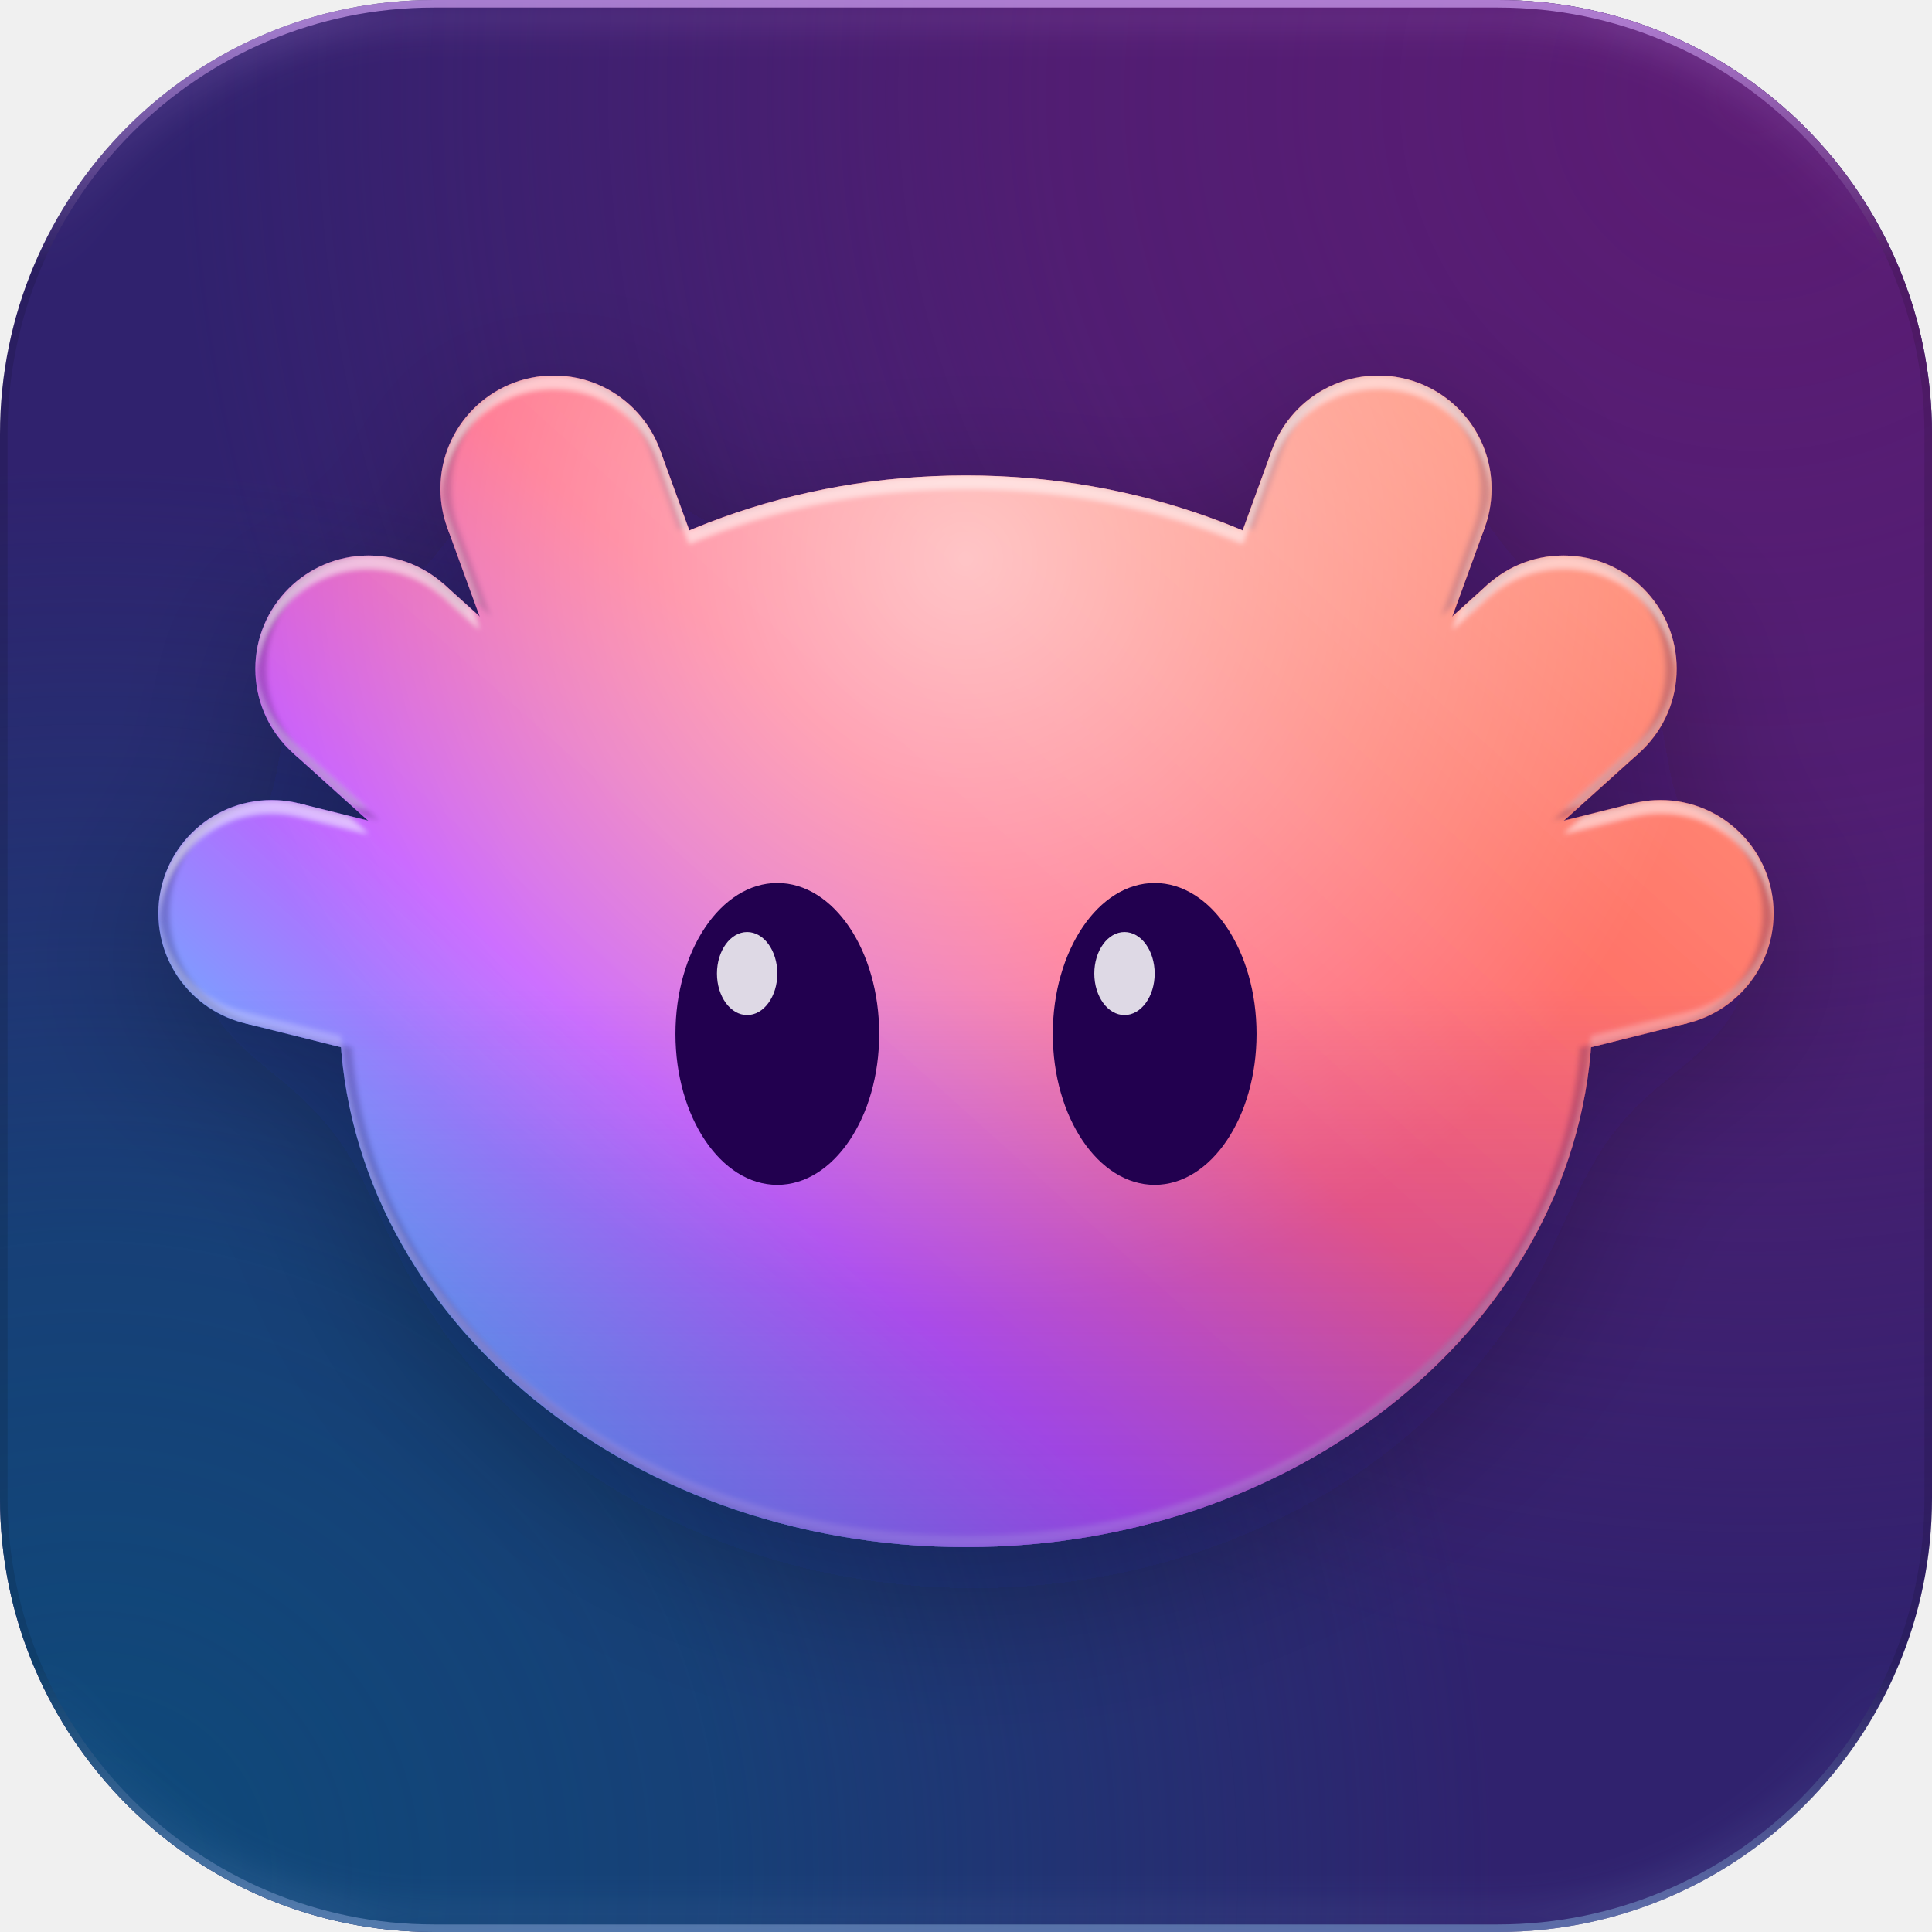
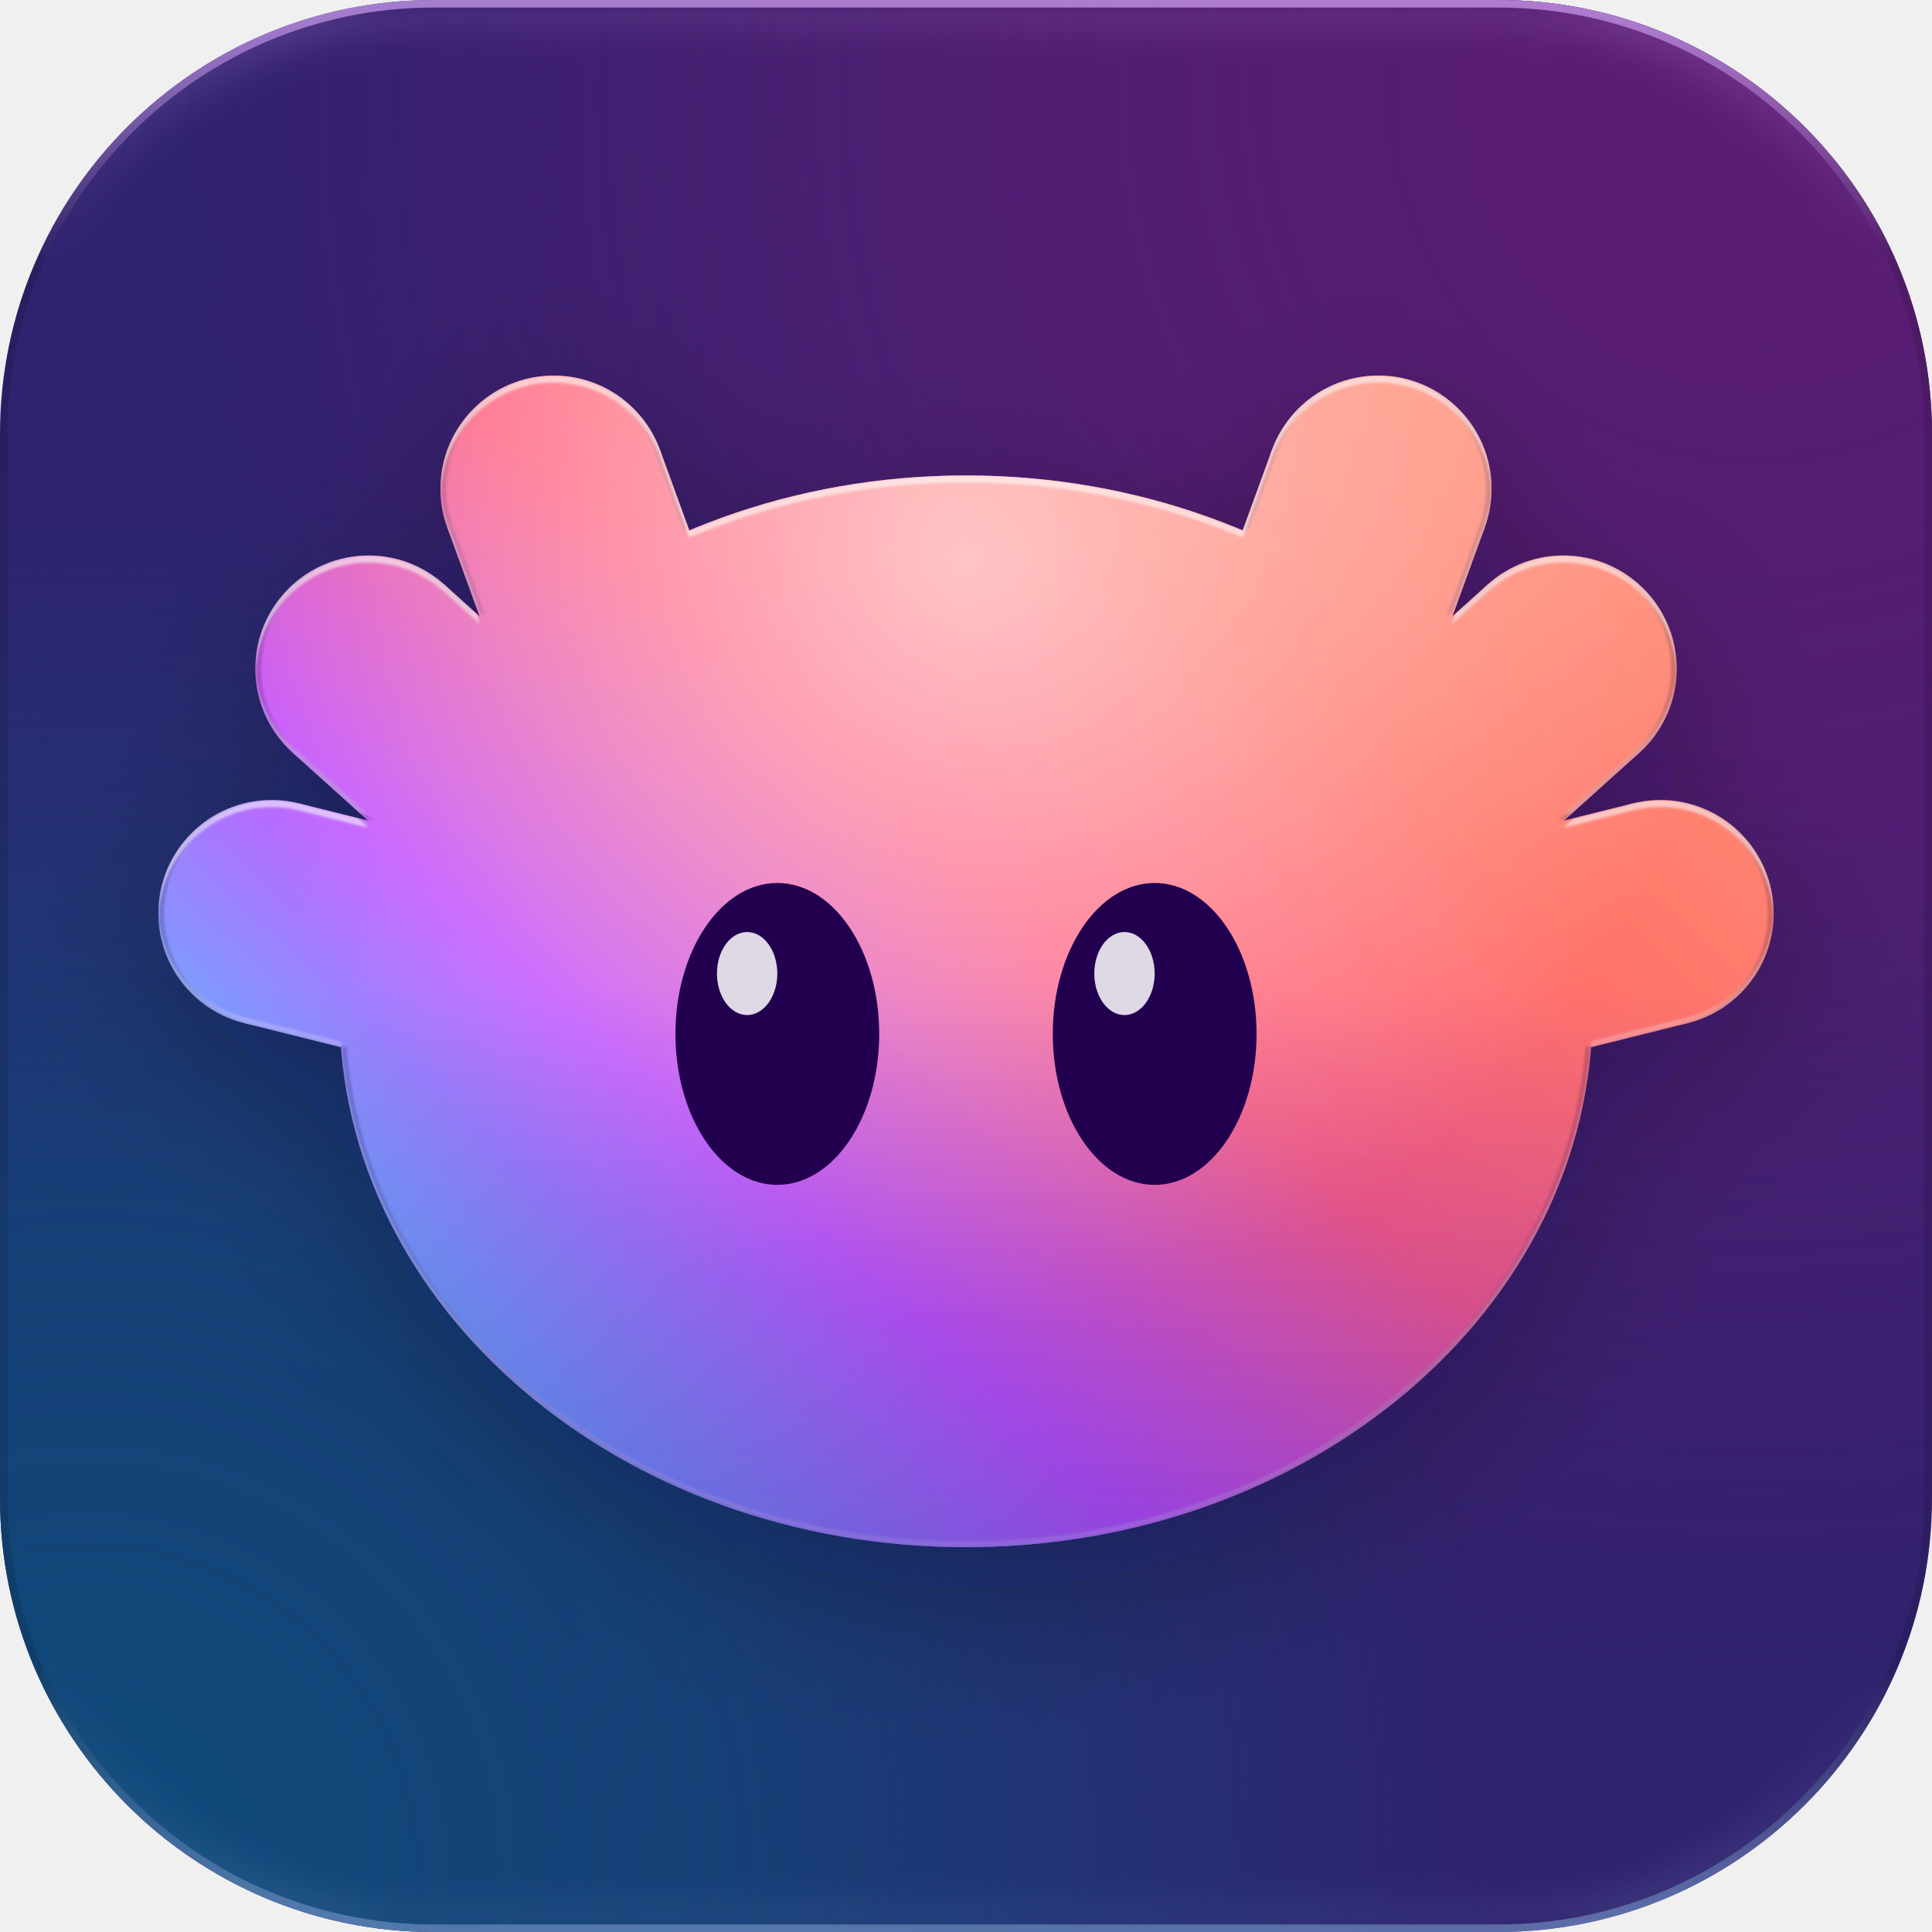
<svg xmlns="http://www.w3.org/2000/svg" viewBox="0 0 512 512" width="1024" height="1024">
  <clipPath id="tile">
    <rect width="512" height="512" rx="115" />
  </clipPath>
  <g clip-path="url(#tile)">
    <defs>
      <linearGradient id="g0bg" x1="0" y1="0" x2="1" y2="1">
        <stop offset="0" stop-color="#30226e" />
        <stop offset="1" stop-color="#30226e" />
      </linearGradient>
      <radialGradient id="g0glow" cx=".5" cy=".5" r=".5">
        <stop offset="0" stop-color="#7b3cff" stop-opacity=".55" />
        <stop offset="1" stop-color="#7b3cff" stop-opacity="0" />
      </radialGradient>
      <linearGradient id="g0b" x1="400" y1="150" x2="130" y2="450" gradientUnits="userSpaceOnUse">
        <stop offset="0" stop-color="#ff8f78" />
        <stop offset="0.22" stop-color="#ff7469" />
        <stop offset="0.45" stop-color="#ff5f7e" />
        <stop offset="0.7" stop-color="#c65cff" />
        <stop offset="1" stop-color="#3fd4ff" />
      </linearGradient>
      <radialGradient id="g0hi" cx="256" cy="186" r="200" gradientUnits="userSpaceOnUse">
        <stop offset="0" stop-color="#fff" stop-opacity=".6" />
        <stop offset="1" stop-color="#fff" stop-opacity="0" />
      </radialGradient>
      <linearGradient id="g0lo" x1="0" y1="300" x2="0" y2="450" gradientUnits="userSpaceOnUse">
        <stop offset="0" stop-color="#5a1fb0" stop-opacity="0" />
        <stop offset="1" stop-color="#5a1fb0" stop-opacity=".45" />
      </linearGradient>
      <mask id="g0c" maskUnits="userSpaceOnUse" x="0" y="0" width="512" height="512">
        <g fill="#fff">
          <ellipse cx="256" cy="306" rx="166" ry="142" />
          <circle cx="161.778" cy="208.872" r="30" />
          <circle cx="146.73" cy="167.526" r="30" />
          <polygon points="189.969,198.611 174.92,157.265 118.539,177.786 133.588,219.133" />
          <circle cx="130.371" cy="244.656" r="30" />
          <circle cx="97.673" cy="215.214" r="30" />
          <polygon points="150.445,222.362 117.747,192.92 77.599,237.509 110.297,266.95" />
          <circle cx="114.668" cy="290.664" r="30" />
          <circle cx="71.975" cy="280.019" r="30" />
          <polygon points="121.925,261.555 79.232,250.911 64.717,309.128 107.41,319.773" />
          <circle cx="350.222" cy="208.872" r="30" />
          <circle cx="365.27" cy="167.526" r="30" />
          <polygon points="378.412,219.133 393.461,177.786 337.08,157.265 322.031,198.611" />
          <circle cx="381.629" cy="244.656" r="30" />
          <circle cx="414.327" cy="215.214" r="30" />
          <polygon points="401.703,266.95 434.401,237.509 394.253,192.92 361.555,222.362" />
          <circle cx="397.332" cy="290.664" r="30" />
          <circle cx="440.025" cy="280.019" r="30" />
          <polygon points="404.59,319.773 447.283,309.128 432.768,250.911 390.075,261.555" />
        </g>
      </mask>
      <filter id="g0f" x="-30%" y="-30%" width="160%" height="160%">
        <feDropShadow dy="4" stdDeviation="6" flood-color="#0b0628" flood-opacity="0.55" result="near" />
        <feDropShadow dy="12" stdDeviation="21" flood-color="#0b0628" flood-opacity="0.3" />
        <feMerge result="body">
          <feMergeNode />
        </feMerge>
-         <feOffset in="SourceAlpha" dx="3" dy="0" result="e0o" />
+         <feOffset in="SourceAlpha" dx="1.5" dy="0" result="e0o" />
        <feComposite in="SourceAlpha" in2="e0o" operator="out" result="e0a" />
-         <feGaussianBlur in="e0a" stdDeviation=".6" result="e0b" />
+         <feGaussianBlur in="e0a" stdDeviation=".4" result="e0b" />
        <feComposite in="e0b" in2="SourceAlpha" operator="in" result="e0m" />
        <feFlood flood-color="#2a0a5a" flood-opacity="0.4" />
        <feComposite in2="e0m" operator="in" result="e0" />
-         <feOffset in="SourceAlpha" dx="-3" dy="0" result="e1o" />
+         <feOffset in="SourceAlpha" dx="-1.5" dy="0" result="e1o" />
        <feComposite in="SourceAlpha" in2="e1o" operator="out" result="e1a" />
-         <feGaussianBlur in="e1a" stdDeviation=".6" result="e1b" />
+         <feGaussianBlur in="e1a" stdDeviation=".4" result="e1b" />
        <feComposite in="e1b" in2="SourceAlpha" operator="in" result="e1m" />
        <feFlood flood-color="#2a0a5a" flood-opacity="0.4" />
        <feComposite in2="e1m" operator="in" result="e1" />
-         <feOffset in="SourceAlpha" dx="0" dy="-3" result="e2o" />
+         <feOffset in="SourceAlpha" dx="0" dy="-1.5" result="e2o" />
        <feComposite in="SourceAlpha" in2="e2o" operator="out" result="e2a" />
-         <feGaussianBlur in="e2a" stdDeviation=".6" result="e2b" />
+         <feGaussianBlur in="e2a" stdDeviation=".4" result="e2b" />
        <feComposite in="e2b" in2="SourceAlpha" operator="in" result="e2m" />
        <feFlood flood-color="#ffffff" flood-opacity="0.18" />
        <feComposite in2="e2m" operator="in" result="e2" />
-         <feOffset in="SourceAlpha" dx="0" dy="3.5" result="e3o" />
+         <feOffset in="SourceAlpha" dx="0" dy="1.8" result="e3o" />
        <feComposite in="SourceAlpha" in2="e3o" operator="out" result="e3a" />
-         <feGaussianBlur in="e3a" stdDeviation=".6" result="e3b" />
+         <feGaussianBlur in="e3a" stdDeviation=".4" result="e3b" />
        <feComposite in="e3b" in2="SourceAlpha" operator="in" result="e3m" />
-         <feFlood flood-color="#ffffff" flood-opacity="0.4" />
+         <feFlood flood-color="#ffffff" flood-opacity="0.45" />
        <feComposite in2="e3m" operator="in" result="e3" />
        <feMerge>
          <feMergeNode in="body" />
          <feMergeNode in="e0" />
          <feMergeNode in="e1" />
          <feMergeNode in="e2" />
          <feMergeNode in="e3" />
        </feMerge>
      </filter>
      <radialGradient id="g0gl0">
        <stop offset="0" stop-color="#5c1c74" />
        <stop offset=".45" stop-color="#5c1c74" stop-opacity=".75" />
        <stop offset="1" stop-color="#5c1c74" stop-opacity="0" />
      </radialGradient>
      <radialGradient id="g0gl1">
        <stop offset="0" stop-color="#0e4a7a" />
        <stop offset=".45" stop-color="#0e4a7a" stop-opacity=".75" />
        <stop offset="1" stop-color="#0e4a7a" stop-opacity="0" />
      </radialGradient>
      <linearGradient id="g0rim" x1="0" y1="0" x2="1" y2="1">
        <stop offset="0" stop-color="#fff" stop-opacity="0" />
        <stop offset=".5" stop-color="#fff" stop-opacity="0" />
        <stop offset="1" stop-color="#fff" stop-opacity="0" />
      </linearGradient>
      <radialGradient id="g0sh">
        <stop offset="0" stop-color="#12052e" stop-opacity="0.5" />
        <stop offset="1" stop-color="#12052e" stop-opacity="0" />
      </radialGradient>
    </defs>
    <rect width="512" height="512" fill="url(#g0bg)" />
    <circle cx="470" cy="20" r="430" fill="url(#g0gl0)" />
    <circle cx="20" cy="500" r="380" fill="url(#g0gl1)" />
    <ellipse cx="256" cy="450" rx="140" ry="20" fill="url(#${id}sh)" />
    <g transform="translate(0 -38)">
      <g filter="url(#g0f)">
        <g fill="url(#g0b)">
          <ellipse cx="256" cy="306" rx="166" ry="142" />
          <circle cx="161.778" cy="208.872" r="30" />
          <circle cx="146.73" cy="167.526" r="30" />
          <polygon points="189.969,198.611 174.92,157.265 118.539,177.786 133.588,219.133" />
          <circle cx="130.371" cy="244.656" r="30" />
          <circle cx="97.673" cy="215.214" r="30" />
          <polygon points="150.445,222.362 117.747,192.92 77.599,237.509 110.297,266.95" />
          <circle cx="114.668" cy="290.664" r="30" />
          <circle cx="71.975" cy="280.019" r="30" />
          <polygon points="121.925,261.555 79.232,250.911 64.717,309.128 107.41,319.773" />
          <circle cx="350.222" cy="208.872" r="30" />
          <circle cx="365.27" cy="167.526" r="30" />
          <polygon points="378.412,219.133 393.461,177.786 337.08,157.265 322.031,198.611" />
          <circle cx="381.629" cy="244.656" r="30" />
          <circle cx="414.327" cy="215.214" r="30" />
          <polygon points="401.703,266.95 434.401,237.509 394.253,192.92 361.555,222.362" />
          <circle cx="397.332" cy="290.664" r="30" />
          <circle cx="440.025" cy="280.019" r="30" />
          <polygon points="404.59,319.773 447.283,309.128 432.768,250.911 390.075,261.555" />
        </g>
      </g>
      <g mask="url(#g0c)">
        <rect width="512" height="512" fill="url(#g0hi)" />
        <rect width="512" height="512" fill="url(#g0lo)" />
      </g>
      <ellipse cx="206" cy="312" rx="27" ry="40" fill="#22004f" />
      <ellipse cx="198" cy="296" rx="8" ry="11" fill="#fff" opacity=".85" />
      <ellipse cx="306" cy="312" rx="27" ry="40" fill="#22004f" />
      <ellipse cx="298" cy="296" rx="8" ry="11" fill="#fff" opacity=".85" />
    </g>
    <defs>
      <linearGradient id="g0bv" x1="0" y1="0" x2="0" y2="1">
        <stop offset="0" stop-color="#d9a8ff" stop-opacity="0.7" />
        <stop offset=".14" stop-color="#d9a8ff" stop-opacity="0" />
        <stop offset=".86" stop-color="#7fa2d8" stop-opacity="0" />
        <stop offset="1" stop-color="#7fa2d8" stop-opacity="0.6" />
      </linearGradient>
      <linearGradient id="g0bs" x1="0" y1="0" x2="0" y2="1">
        <stop offset=".78" stop-color="#000" stop-opacity="0" />
        <stop offset="1" stop-color="#000" stop-opacity="0" />
      </linearGradient>
      <filter id="g0bb" x="-5%" y="-5%" width="110%" height="110%">
        <feGaussianBlur stdDeviation="5" />
      </filter>
    </defs>
    <rect width="512" height="512" rx="115" fill="none" stroke="#000" stroke-opacity="0.12" stroke-width="4" />
    <rect width="512" height="512" rx="115" fill="none" stroke="url(#g0bv)" stroke-width="10" filter="url(#g0bb)" opacity=".35" />
    <rect width="512" height="512" rx="115" fill="none" stroke="url(#g0bv)" stroke-width="4" />
  </g>
</svg>
